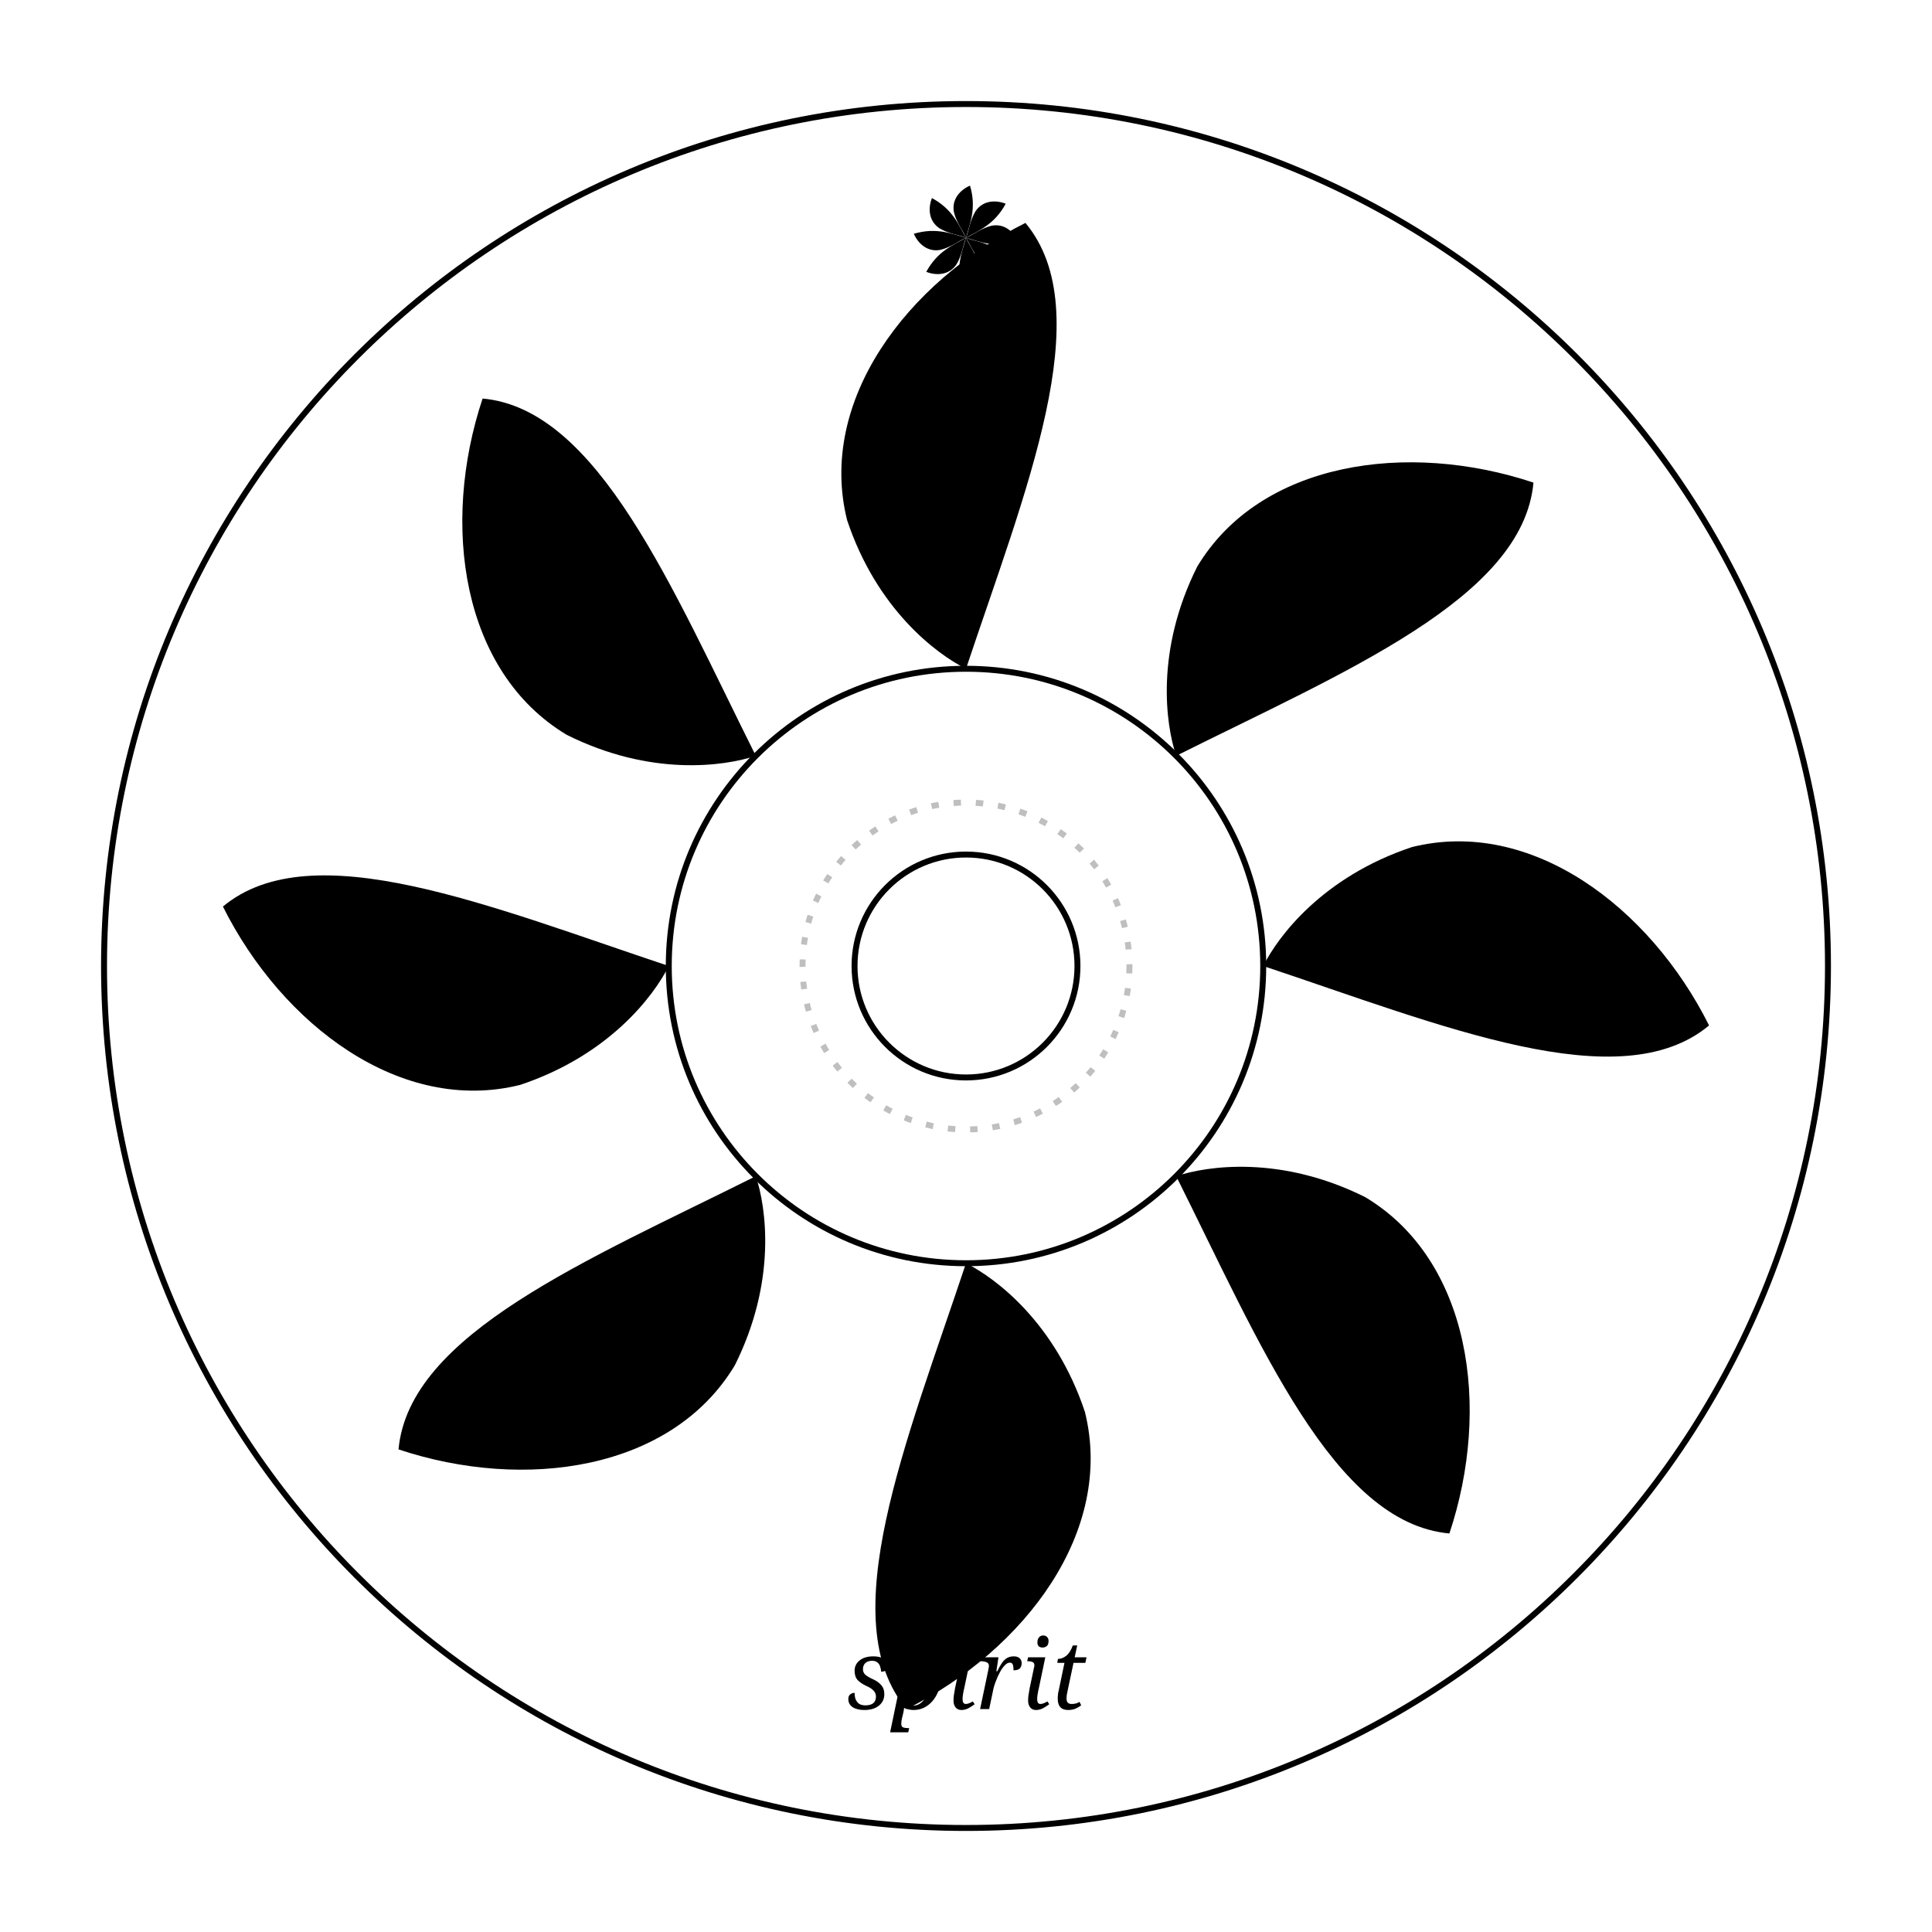
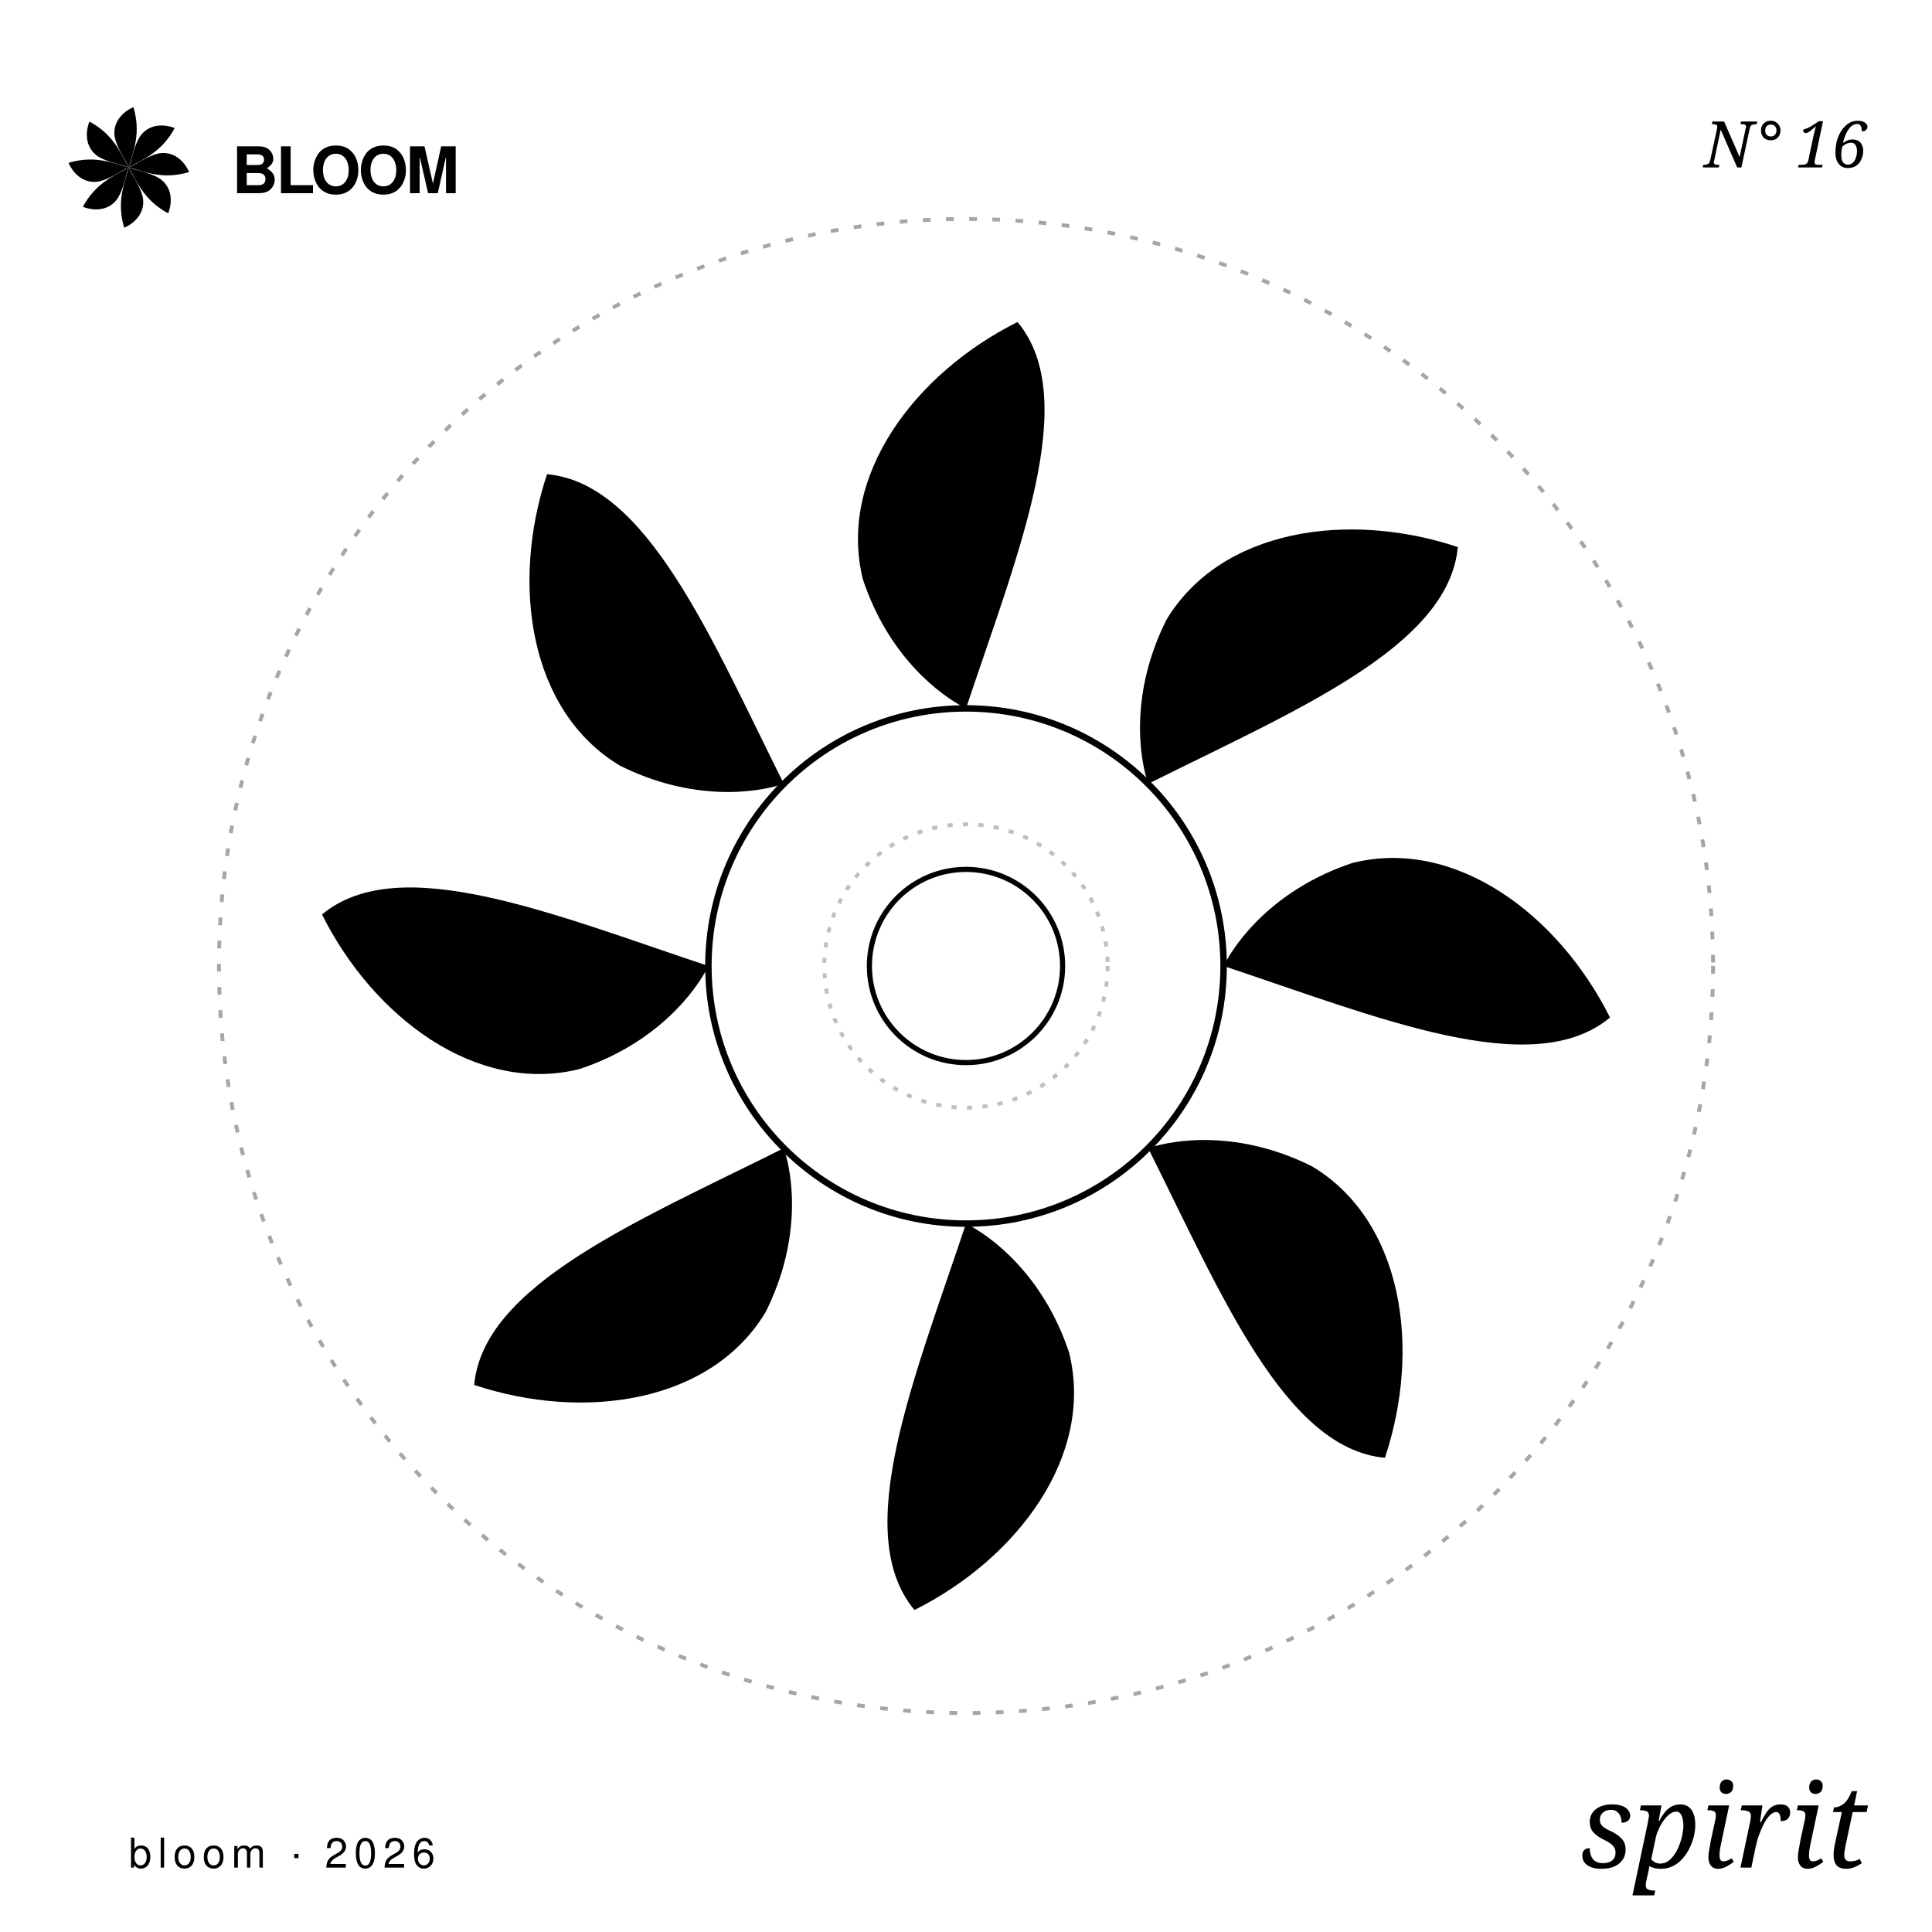
- <svg xmlns="http://www.w3.org/2000/svg" viewBox="-65 -65 130 130" width="480" height="480">
-   <g fill="none" stroke="#000" stroke-width="0.4">
-     <circle r="58" />
-     <circle r="7.5" />
-     <circle r="11" stroke-dasharray="0.5,1" opacity="0.25" />
+ <svg xmlns="http://www.w3.org/2000/svg" viewBox="-75 -75 150 150" width="600" height="600">
+   <circle r="58" fill="none" stroke="#000" stroke-width="0.3" stroke-dasharray="0.6,1.2" opacity="0.35" />
+   <circle r="7.5" fill="none" stroke="#000" stroke-width="0.4" />
+   <circle r="11" fill="none" stroke="#000" stroke-width="0.3" stroke-dasharray="0.4,0.8" opacity="0.25" />
+   <g fill="none" stroke="#000" stroke-width="0.5">
    <path d="M 0,-20 C 4,-32 9,-44 4,-50 C -4,-46 -10,-38 -8,-30 C -6,-24 -2,-21 0,-20 Z" fill="#000" stroke="none" transform="rotate(0)" />
    <path d="M 0,-20 C 4,-32 9,-44 4,-50 C -4,-46 -10,-38 -8,-30 C -6,-24 -2,-21 0,-20 Z" fill="#000" stroke="none" transform="rotate(45)" />
    <path d="M 0,-20 C 4,-32 9,-44 4,-50 C -4,-46 -10,-38 -8,-30 C -6,-24 -2,-21 0,-20 Z" fill="#000" stroke="none" transform="rotate(90)" />
    <path d="M 0,-20 C 4,-32 9,-44 4,-50 C -4,-46 -10,-38 -8,-30 C -6,-24 -2,-21 0,-20 Z" fill="#000" stroke="none" transform="rotate(135)" />
    <path d="M 0,-20 C 4,-32 9,-44 4,-50 C -4,-46 -10,-38 -8,-30 C -6,-24 -2,-21 0,-20 Z" fill="#000" stroke="none" transform="rotate(180)" />
    <path d="M 0,-20 C 4,-32 9,-44 4,-50 C -4,-46 -10,-38 -8,-30 C -6,-24 -2,-21 0,-20 Z" fill="#000" stroke="none" transform="rotate(225)" />
    <path d="M 0,-20 C 4,-32 9,-44 4,-50 C -4,-46 -10,-38 -8,-30 C -6,-24 -2,-21 0,-20 Z" fill="#000" stroke="none" transform="rotate(270)" />
    <path d="M 0,-20 C 4,-32 9,-44 4,-50 C -4,-46 -10,-38 -8,-30 C -6,-24 -2,-21 0,-20 Z" fill="#000" stroke="none" transform="rotate(315)" />
    <circle r="20" />
  </g>
-   <text x="0" y="50" text-anchor="middle" font-family="EB Garamond, Georgia, serif" font-style="italic" font-size="6.5" fill="#000">spirit</text>
-   <g transform="translate(0 -49) scale(0.045)">
-     <path d="M 0,0 C 6,-22 16,-44 6,-78 C -8,-72 -22,-58 -18,-38 C -14,-22 -4,-10 0,0 Z" fill="#000" stroke="none" transform="rotate(0)" />
-     <path d="M 0,0 C 6,-22 16,-44 6,-78 C -8,-72 -22,-58 -18,-38 C -14,-22 -4,-10 0,0 Z" fill="#000" stroke="none" transform="rotate(45)" />
-     <path d="M 0,0 C 6,-22 16,-44 6,-78 C -8,-72 -22,-58 -18,-38 C -14,-22 -4,-10 0,0 Z" fill="#000" stroke="none" transform="rotate(90)" />
-     <path d="M 0,0 C 6,-22 16,-44 6,-78 C -8,-72 -22,-58 -18,-38 C -14,-22 -4,-10 0,0 Z" fill="#000" stroke="none" transform="rotate(135)" />
-     <path d="M 0,0 C 6,-22 16,-44 6,-78 C -8,-72 -22,-58 -18,-38 C -14,-22 -4,-10 0,0 Z" fill="#000" stroke="none" transform="rotate(180)" />
-     <path d="M 0,0 C 6,-22 16,-44 6,-78 C -8,-72 -22,-58 -18,-38 C -14,-22 -4,-10 0,0 Z" fill="#000" stroke="none" transform="rotate(225)" />
-     <path d="M 0,0 C 6,-22 16,-44 6,-78 C -8,-72 -22,-58 -18,-38 C -14,-22 -4,-10 0,0 Z" fill="#000" stroke="none" transform="rotate(270)" />
-     <path d="M 0,0 C 6,-22 16,-44 6,-78 C -8,-72 -22,-58 -18,-38 C -14,-22 -4,-10 0,0 Z" fill="#000" stroke="none" transform="rotate(315)" />
+   <g transform="translate(-65 -62)">
+     <g transform="scale(0.06)">
+       <path d="M 0,0 C 6,-22 16,-44 6,-78 C -8,-72 -22,-58 -18,-38 C -14,-22 -4,-10 0,0 Z" fill="#000" stroke="none" transform="rotate(0)" />
+       <path d="M 0,0 C 6,-22 16,-44 6,-78 C -8,-72 -22,-58 -18,-38 C -14,-22 -4,-10 0,0 Z" fill="#000" stroke="none" transform="rotate(45)" />
+       <path d="M 0,0 C 6,-22 16,-44 6,-78 C -8,-72 -22,-58 -18,-38 C -14,-22 -4,-10 0,0 Z" fill="#000" stroke="none" transform="rotate(90)" />
+       <path d="M 0,0 C 6,-22 16,-44 6,-78 C -8,-72 -22,-58 -18,-38 C -14,-22 -4,-10 0,0 Z" fill="#000" stroke="none" transform="rotate(135)" />
+       <path d="M 0,0 C 6,-22 16,-44 6,-78 C -8,-72 -22,-58 -18,-38 C -14,-22 -4,-10 0,0 Z" fill="#000" stroke="none" transform="rotate(180)" />
+       <path d="M 0,0 C 6,-22 16,-44 6,-78 C -8,-72 -22,-58 -18,-38 C -14,-22 -4,-10 0,0 Z" fill="#000" stroke="none" transform="rotate(225)" />
+       <path d="M 0,0 C 6,-22 16,-44 6,-78 C -8,-72 -22,-58 -18,-38 C -14,-22 -4,-10 0,0 Z" fill="#000" stroke="none" transform="rotate(270)" />
+       <path d="M 0,0 C 6,-22 16,-44 6,-78 C -8,-72 -22,-58 -18,-38 C -14,-22 -4,-10 0,0 Z" fill="#000" stroke="none" transform="rotate(315)" />
+     </g>
+     <text x="8" y="2" font-family="Helvetica, Arial Black, sans-serif" font-weight="900" font-size="5" letter-spacing="-0.2" fill="#000">BLOOM</text>
  </g>
+   <text x="70" y="-62" text-anchor="end" font-family="EB Garamond, Georgia, serif" font-style="italic" font-size="5" fill="#000">N° 16</text>
+   <text x="-65" y="70" font-family="Helvetica, Arial, sans-serif" font-size="3.2" letter-spacing="0.15em" fill="#000">bloom · 2026</text>
+   <text x="70" y="70" text-anchor="end" font-family="EB Garamond, Georgia, serif" font-style="italic" font-size="9" fill="#000">spirit</text>
</svg>
